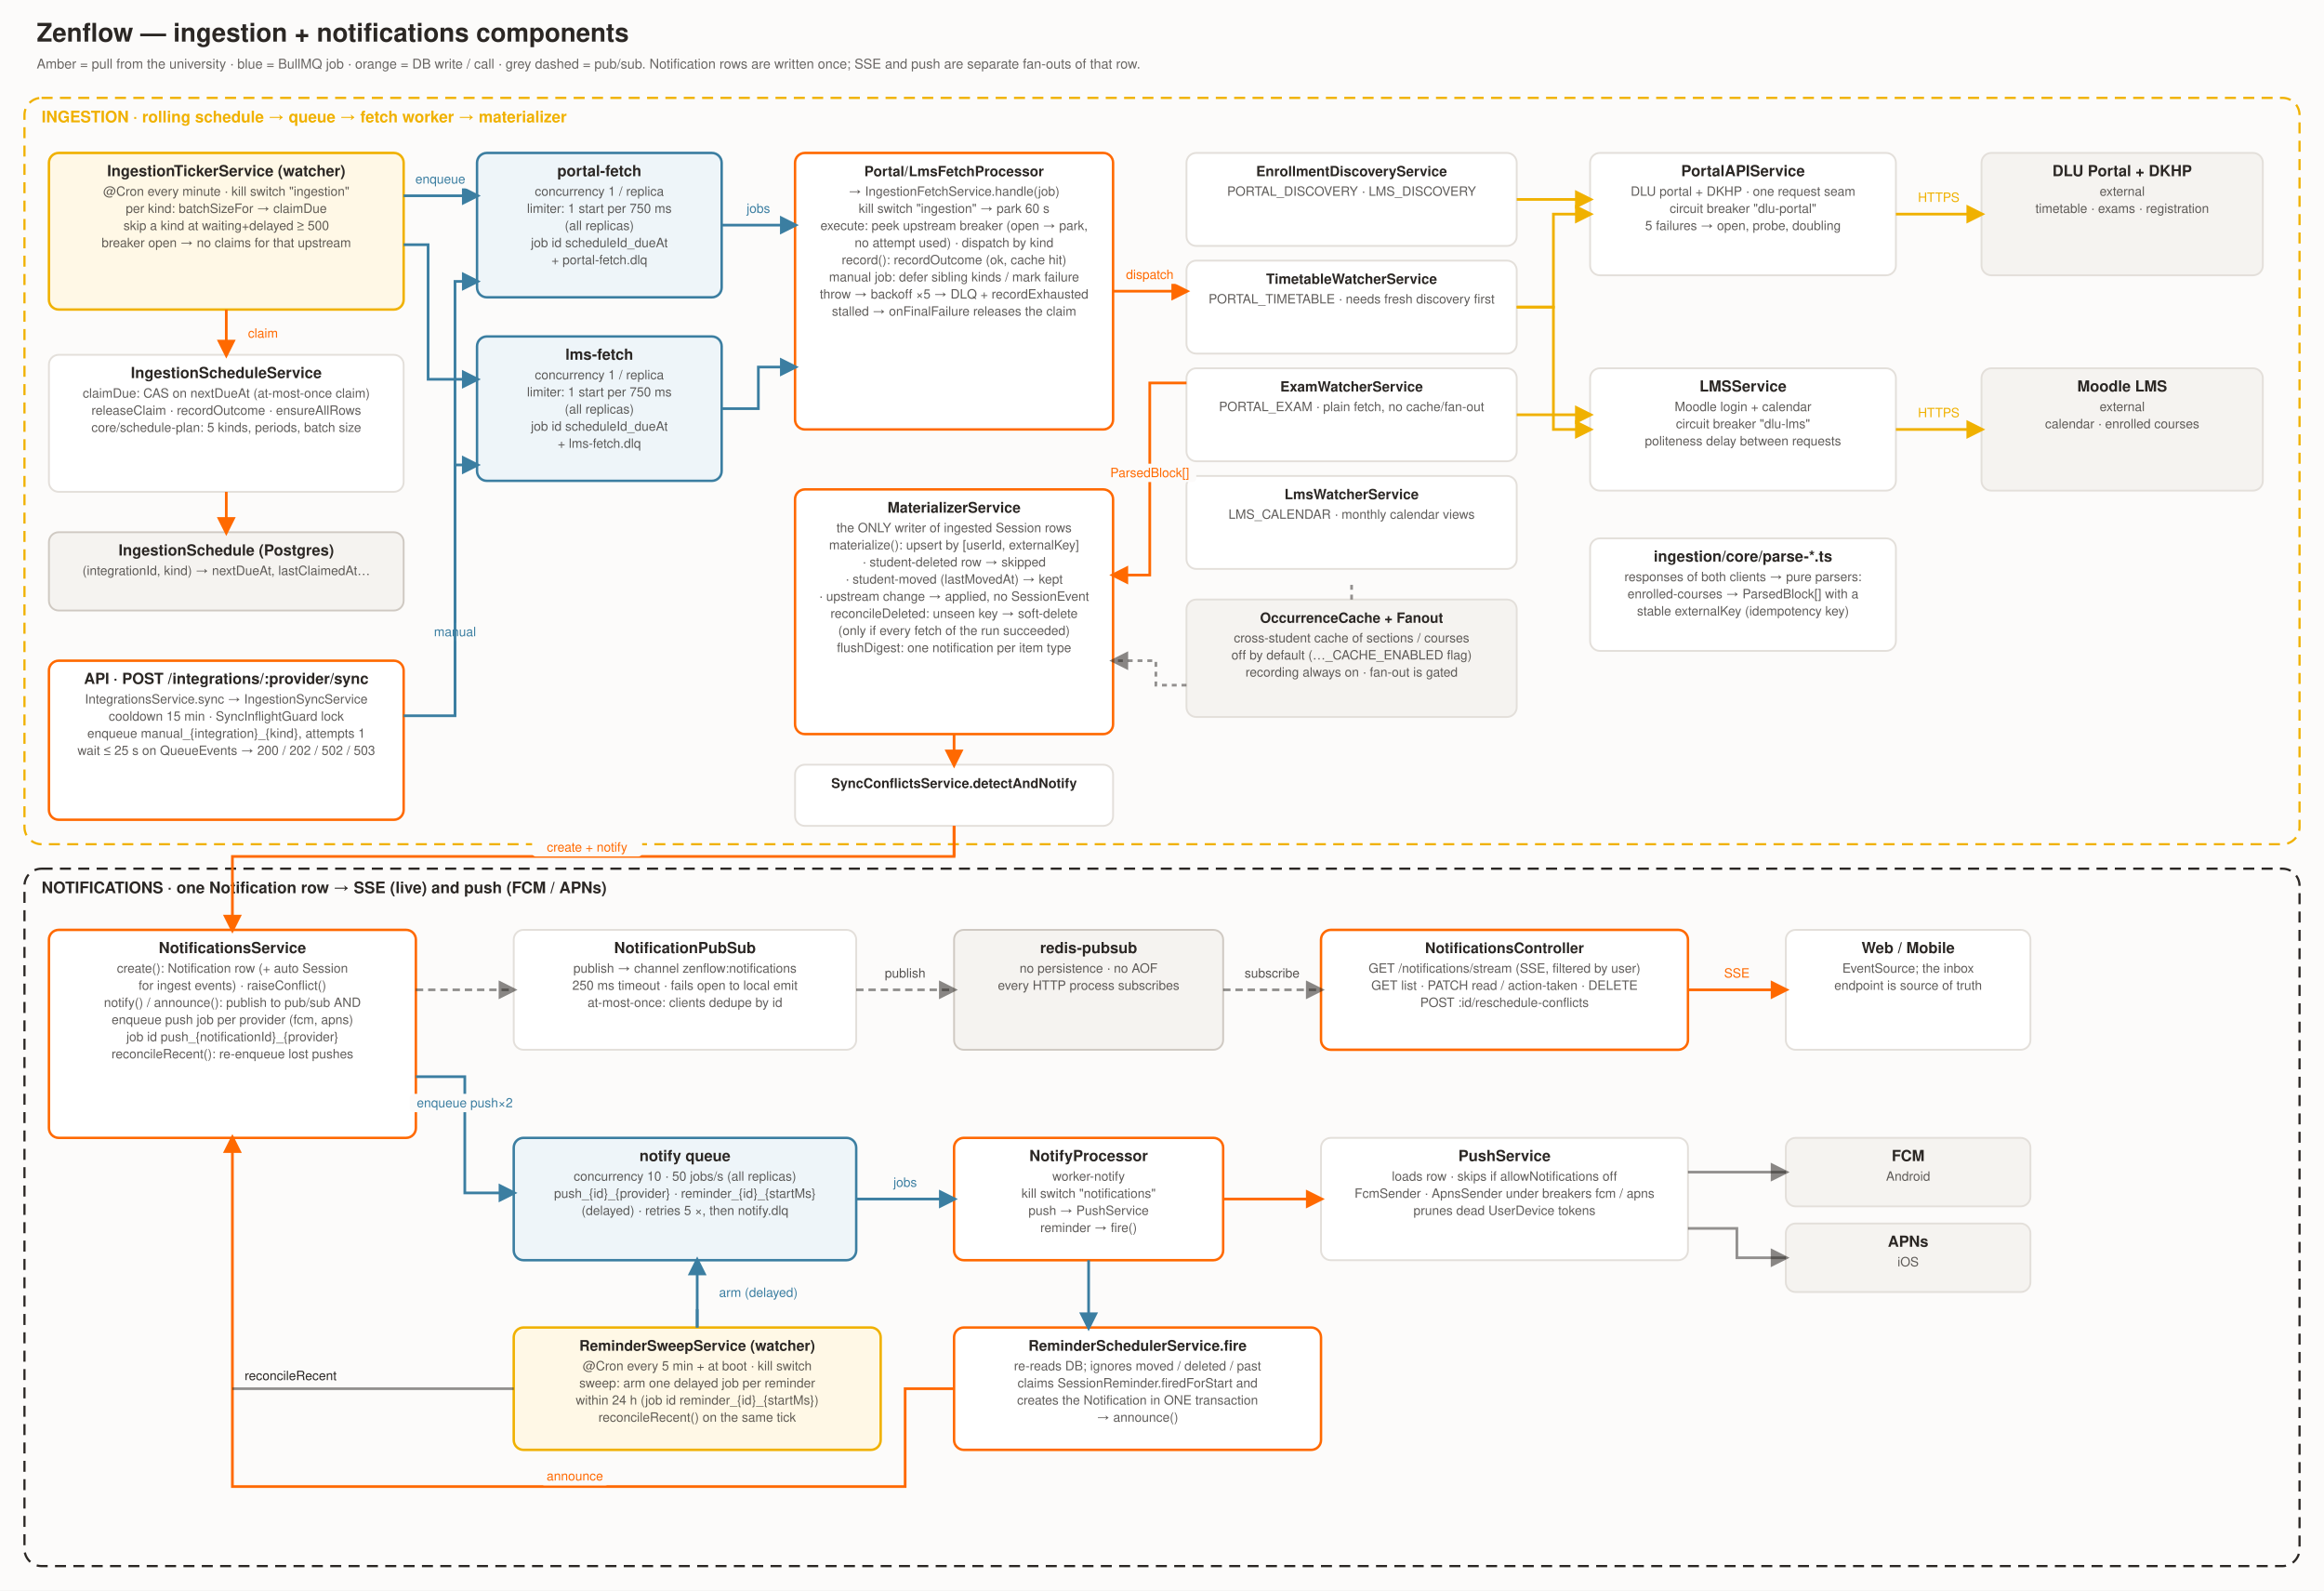
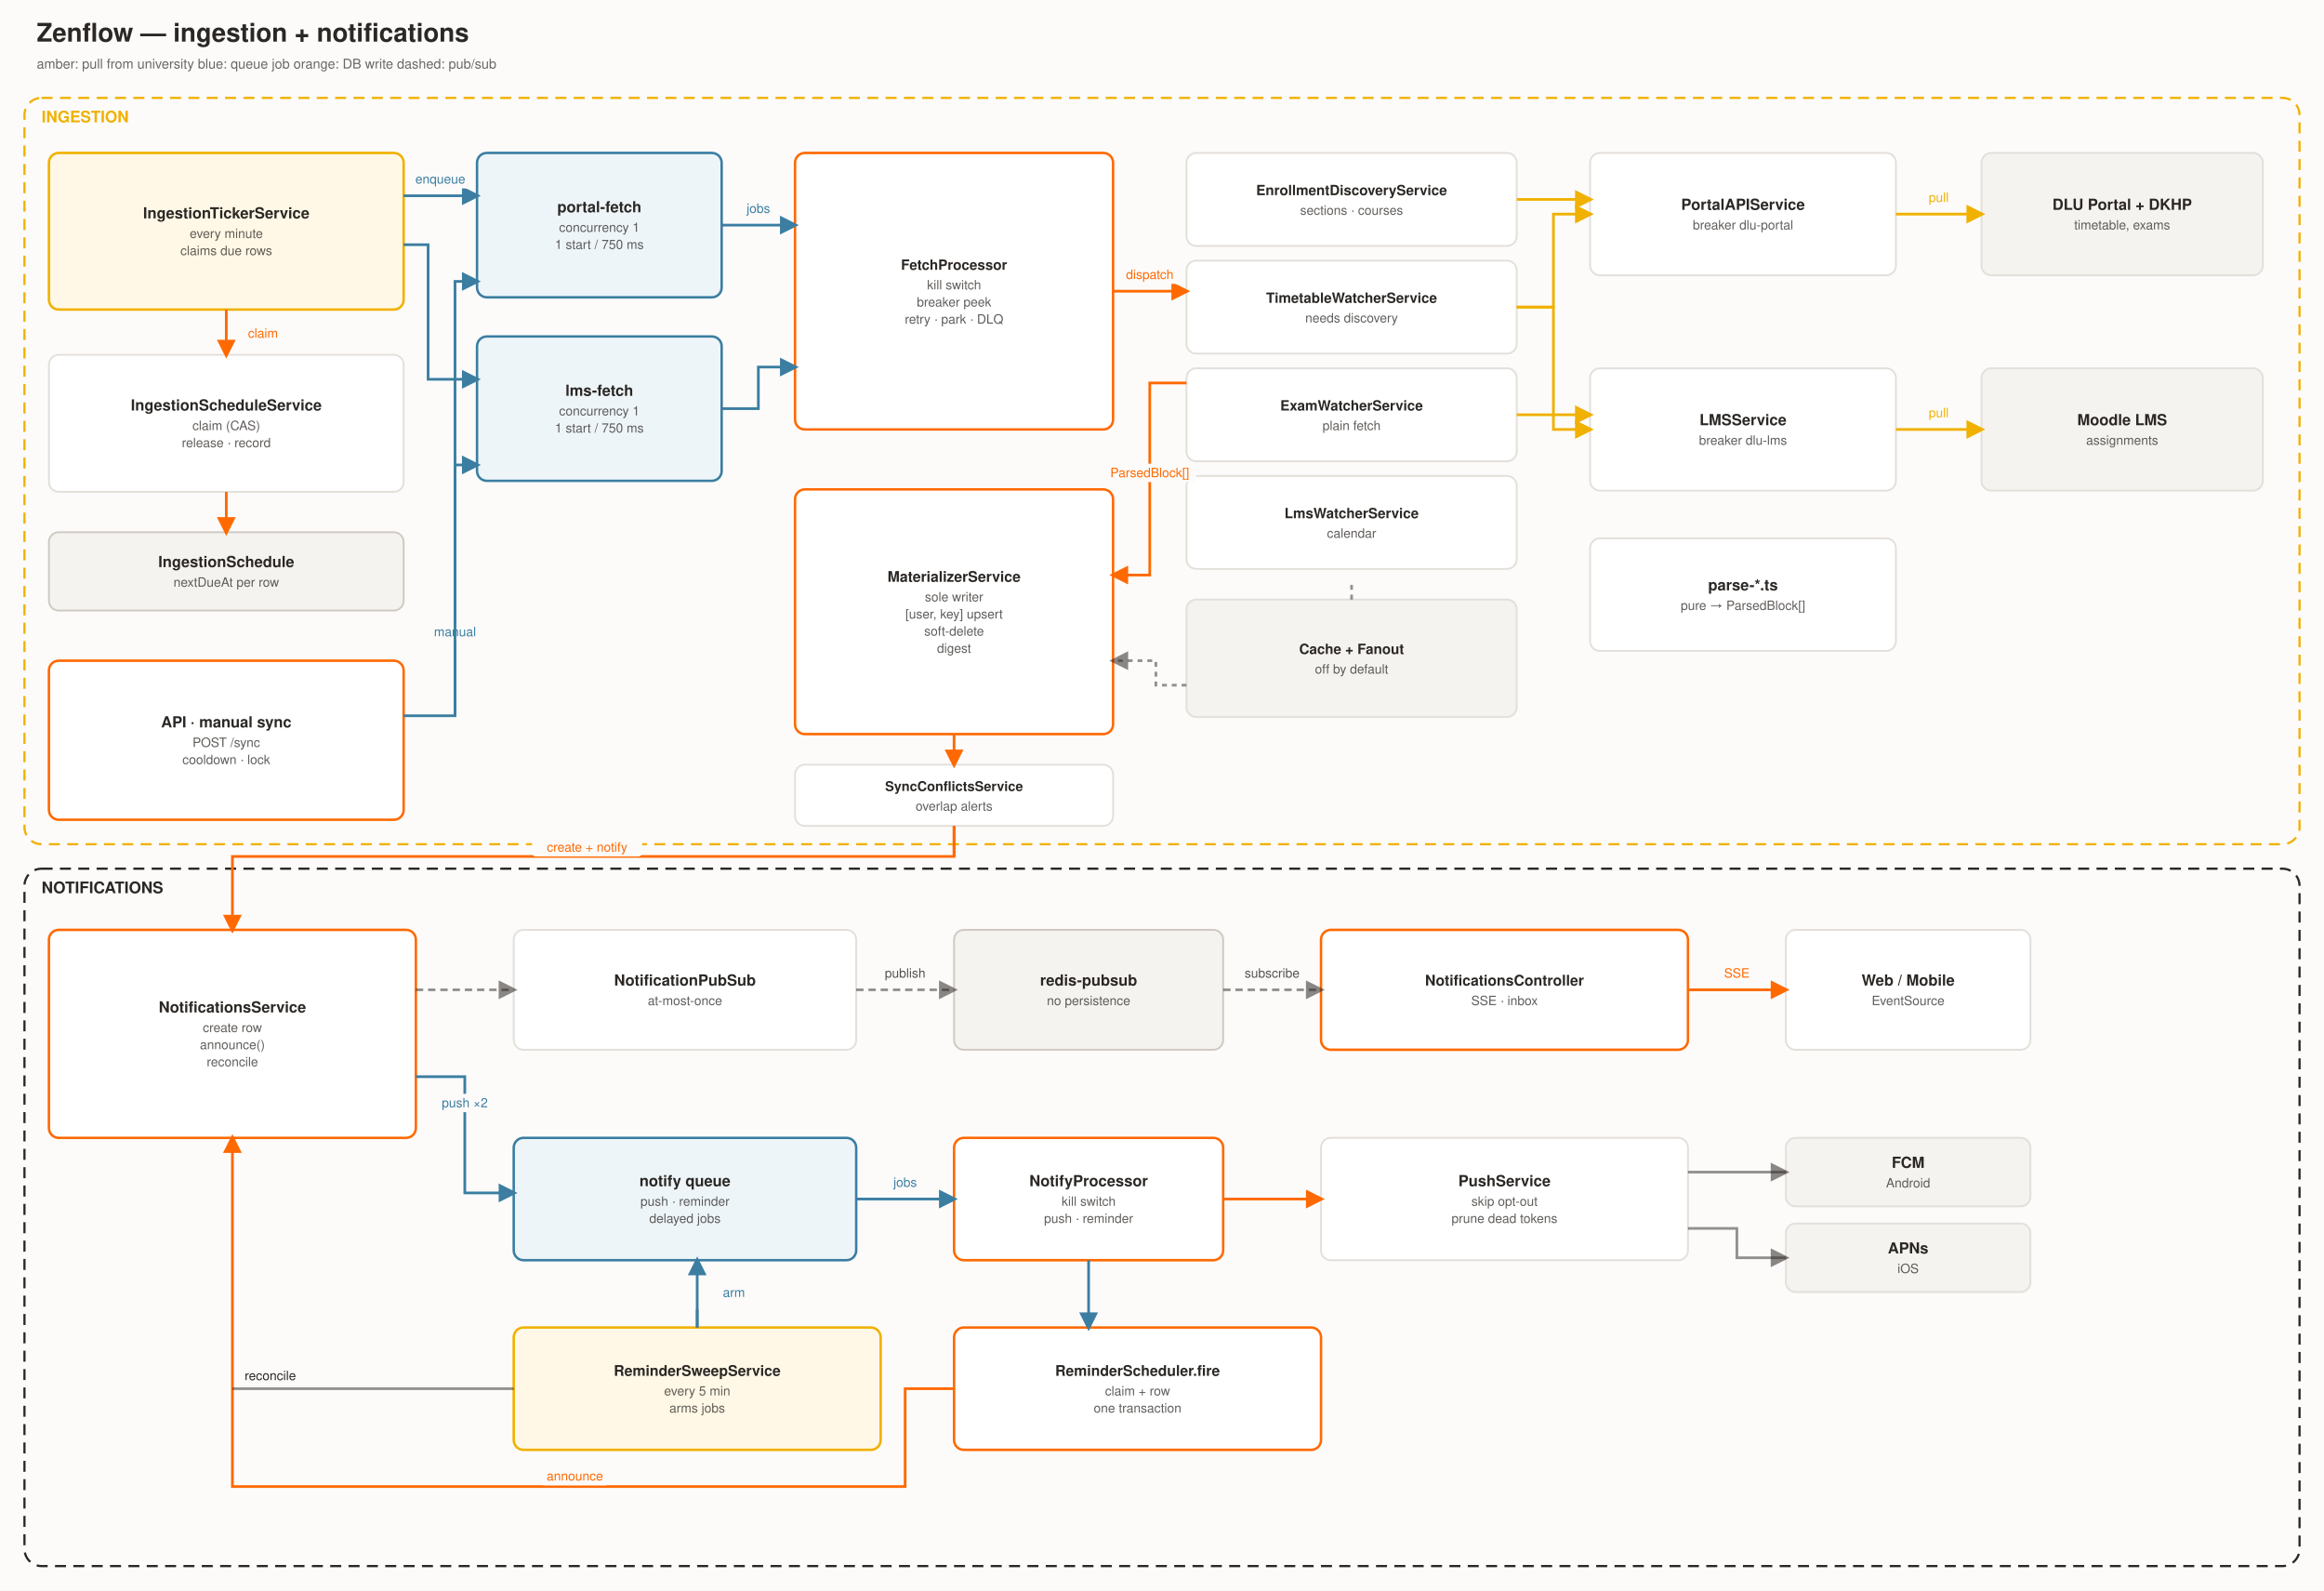
<svg xmlns="http://www.w3.org/2000/svg" viewBox="0 0 1900 1300" font-family="Helvetica, Arial, sans-serif" role="img" aria-label="Zenflow ingestion and notifications component diagram: rolling ticker, fetch queues, fetch workers, watchers, materializer, notification rows, SSE pub/sub and push delivery">
  <defs>
    <marker id="aO" viewBox="0 0 10 10" refX="8" refY="5" markerWidth="7" markerHeight="7" orient="auto-start-reverse">
      <path d="M0,0 L10,5 L0,10 z" fill="#FF6900" />
    </marker>
    <marker id="aA" viewBox="0 0 10 10" refX="8" refY="5" markerWidth="7" markerHeight="7" orient="auto-start-reverse">
      <path d="M0,0 L10,5 L0,10 z" fill="#F0B100" />
    </marker>
    <marker id="aB" viewBox="0 0 10 10" refX="8" refY="5" markerWidth="7" markerHeight="7" orient="auto-start-reverse">
      <path d="M0,0 L10,5 L0,10 z" fill="#3B7EA1" />
    </marker>
    <marker id="aN" viewBox="0 0 10 10" refX="8" refY="5" markerWidth="7" markerHeight="7" orient="auto-start-reverse">
      <path d="M0,0 L10,5 L0,10 z" fill="#2B2724" fill-opacity="0.55" />
    </marker>
    <marker id="aR" viewBox="0 0 10 10" refX="8" refY="5" markerWidth="7" markerHeight="7" orient="auto-start-reverse">
      <path d="M0,0 L10,5 L0,10 z" fill="#C2410C" />
    </marker>
  </defs>
  <rect width="1900" height="1300" fill="#FCFBFA" />
-   <text x="30" y="34" text-anchor="start" font-size="21" font-weight="700" fill="#2B2724">Zenflow — ingestion + notifications components</text>
-   <text x="30" y="56" text-anchor="start" font-size="11" font-weight="400" fill="#2B2724" opacity="0.7">Amber = pull from the university · blue = BullMQ job · orange = DB write / call · grey dashed = pub/sub. Notification rows are written once; SSE and push are separate fan-outs of that row.</text>
+   <text x="30" y="34" text-anchor="start" font-size="21" font-weight="700" fill="#2B2724">Zenflow — ingestion + notifications</text>
+   <text x="30" y="56" text-anchor="start" font-size="11" font-weight="400" fill="#2B2724" opacity="0.7">amber: pull from university   blue: queue job   orange: DB write   dashed: pub/sub</text>
  <rect x="20" y="80" width="1860" height="610" rx="14" fill="none" stroke="#F0B100" stroke-width="1.8" stroke-dasharray="9 6" />
-   <rect x="28" y="87" width="500.4" height="18" fill="#FCFBFA" />
-   <text x="34" y="100" text-anchor="start" font-size="13" font-weight="700" fill="#F0B100">INGESTION · rolling schedule → queue → fetch worker → materializer</text>
+   <rect x="28" y="87" width="78.6" height="18" fill="#FCFBFA" />
+   <text x="34" y="100" text-anchor="start" font-size="13" font-weight="700" fill="#F0B100">INGESTION</text>
  <rect x="40" y="125" width="290" height="128" rx="8" fill="#FFF8E6" stroke="#F0B100" stroke-width="2" />
-   <text x="185" y="144" text-anchor="middle" font-size="12.5" font-weight="700" fill="#2B2724">IngestionTickerService  (watcher)</text>
-   <text x="185" y="160" text-anchor="middle" font-size="10.5" font-weight="400" fill="#2B2724" opacity="0.75">@Cron every minute · kill switch "ingestion"</text>
-   <text x="185" y="174" text-anchor="middle" font-size="10.5" font-weight="400" fill="#2B2724" opacity="0.75">per kind: batchSizeFor → claimDue</text>
-   <text x="185" y="188" text-anchor="middle" font-size="10.5" font-weight="400" fill="#2B2724" opacity="0.75">skip a kind at waiting+delayed ≥ 500</text>
-   <text x="185" y="202" text-anchor="middle" font-size="10.5" font-weight="400" fill="#2B2724" opacity="0.75">breaker open → no claims for that upstream</text>
+   <text x="185" y="178.5" text-anchor="middle" font-size="12.5" font-weight="700" fill="#2B2724">IngestionTickerService</text>
+   <text x="185" y="194.5" text-anchor="middle" font-size="10.5" font-weight="400" fill="#2B2724" opacity="0.75">every minute</text>
+   <text x="185" y="208.5" text-anchor="middle" font-size="10.5" font-weight="400" fill="#2B2724" opacity="0.75">claims due rows</text>
  <rect x="40" y="290" width="290" height="112" rx="8" fill="#FFFFFF" stroke="#E3DFDA" stroke-width="1.5" />
-   <text x="185" y="309" text-anchor="middle" font-size="12.5" font-weight="700" fill="#2B2724">IngestionScheduleService</text>
-   <text x="185" y="325" text-anchor="middle" font-size="10.5" font-weight="400" fill="#2B2724" opacity="0.75">claimDue: CAS on nextDueAt (at-most-once claim)</text>
-   <text x="185" y="339" text-anchor="middle" font-size="10.5" font-weight="400" fill="#2B2724" opacity="0.75">releaseClaim · recordOutcome · ensureAllRows</text>
-   <text x="185" y="353" text-anchor="middle" font-size="10.5" font-weight="400" fill="#2B2724" opacity="0.75">core/schedule-plan: 5 kinds, periods, batch size</text>
+   <text x="185" y="335.5" text-anchor="middle" font-size="12.5" font-weight="700" fill="#2B2724">IngestionScheduleService</text>
+   <text x="185" y="351.5" text-anchor="middle" font-size="10.5" font-weight="400" fill="#2B2724" opacity="0.75">claim (CAS)</text>
+   <text x="185" y="365.5" text-anchor="middle" font-size="10.5" font-weight="400" fill="#2B2724" opacity="0.75">release · record</text>
  <rect x="40" y="435" width="290" height="64" rx="8" fill="#F5F3F0" stroke="#CFC9C2" stroke-width="1.5" />
-   <text x="185" y="454" text-anchor="middle" font-size="12.5" font-weight="700" fill="#2B2724">IngestionSchedule (Postgres)</text>
-   <text x="185" y="470" text-anchor="middle" font-size="10.5" font-weight="400" fill="#2B2724" opacity="0.75">(integrationId, kind) → nextDueAt, lastClaimedAt…</text>
+   <text x="185" y="463.5" text-anchor="middle" font-size="12.5" font-weight="700" fill="#2B2724">IngestionSchedule</text>
+   <text x="185" y="479.5" text-anchor="middle" font-size="10.5" font-weight="400" fill="#2B2724" opacity="0.75">nextDueAt per row</text>
  <rect x="40" y="540" width="290" height="130" rx="8" fill="#FFFFFF" stroke="#FF6900" stroke-width="2" />
-   <text x="185" y="559" text-anchor="middle" font-size="12.5" font-weight="700" fill="#2B2724">API · POST /integrations/:provider/sync</text>
-   <text x="185" y="575" text-anchor="middle" font-size="10.5" font-weight="400" fill="#2B2724" opacity="0.75">IntegrationsService.sync → IngestionSyncService</text>
-   <text x="185" y="589" text-anchor="middle" font-size="10.5" font-weight="400" fill="#2B2724" opacity="0.75">cooldown 15 min · SyncInflightGuard lock</text>
-   <text x="185" y="603" text-anchor="middle" font-size="10.5" font-weight="400" fill="#2B2724" opacity="0.75">enqueue manual_{integration}_{kind}, attempts 1</text>
-   <text x="185" y="617" text-anchor="middle" font-size="10.5" font-weight="400" fill="#2B2724" opacity="0.75">wait ≤ 25 s on QueueEvents → 200 / 202 / 502 / 503</text>
+   <text x="185" y="594.5" text-anchor="middle" font-size="12.5" font-weight="700" fill="#2B2724">API · manual sync</text>
+   <text x="185" y="610.5" text-anchor="middle" font-size="10.5" font-weight="400" fill="#2B2724" opacity="0.75">POST /sync</text>
+   <text x="185" y="624.5" text-anchor="middle" font-size="10.5" font-weight="400" fill="#2B2724" opacity="0.75">cooldown · lock</text>
  <path d="M185,253 L185,290" fill="none" stroke="#FF6900" stroke-width="2.2" marker-end="url(#aO)" />
  <rect x="194" y="265" width="42" height="15" rx="3" fill="#FCFBFA" />
  <text x="215" y="276" text-anchor="middle" font-size="10.5" font-weight="400" fill="#FF6900">claim</text>
  <path d="M185,402 L185,435" fill="none" stroke="#FF6900" stroke-width="2.2" marker-end="url(#aO)" />
  <rect x="390" y="125" width="200" height="118" rx="8" fill="#EEF5F9" stroke="#3B7EA1" stroke-width="2" />
-   <text x="490" y="144" text-anchor="middle" font-size="12.5" font-weight="700" fill="#2B2724">portal-fetch</text>
-   <text x="490" y="160" text-anchor="middle" font-size="10.5" font-weight="400" fill="#2B2724" opacity="0.75">concurrency 1 / replica</text>
-   <text x="490" y="174" text-anchor="middle" font-size="10.5" font-weight="400" fill="#2B2724" opacity="0.75">limiter: 1 start per 750 ms</text>
-   <text x="490" y="188" text-anchor="middle" font-size="10.5" font-weight="400" fill="#2B2724" opacity="0.75">(all replicas)</text>
-   <text x="490" y="202" text-anchor="middle" font-size="10.5" font-weight="400" fill="#2B2724" opacity="0.75">job id scheduleId_dueAt</text>
-   <text x="490" y="216" text-anchor="middle" font-size="10.5" font-weight="400" fill="#2B2724" opacity="0.75">+ portal-fetch.dlq</text>
+   <text x="490" y="173.5" text-anchor="middle" font-size="12.5" font-weight="700" fill="#2B2724">portal-fetch</text>
+   <text x="490" y="189.5" text-anchor="middle" font-size="10.5" font-weight="400" fill="#2B2724" opacity="0.75">concurrency 1</text>
+   <text x="490" y="203.5" text-anchor="middle" font-size="10.5" font-weight="400" fill="#2B2724" opacity="0.75">1 start / 750 ms</text>
  <rect x="390" y="275" width="200" height="118" rx="8" fill="#EEF5F9" stroke="#3B7EA1" stroke-width="2" />
-   <text x="490" y="294" text-anchor="middle" font-size="12.5" font-weight="700" fill="#2B2724">lms-fetch</text>
-   <text x="490" y="310" text-anchor="middle" font-size="10.5" font-weight="400" fill="#2B2724" opacity="0.75">concurrency 1 / replica</text>
-   <text x="490" y="324" text-anchor="middle" font-size="10.5" font-weight="400" fill="#2B2724" opacity="0.75">limiter: 1 start per 750 ms</text>
-   <text x="490" y="338" text-anchor="middle" font-size="10.5" font-weight="400" fill="#2B2724" opacity="0.75">(all replicas)</text>
-   <text x="490" y="352" text-anchor="middle" font-size="10.5" font-weight="400" fill="#2B2724" opacity="0.75">job id scheduleId_dueAt</text>
-   <text x="490" y="366" text-anchor="middle" font-size="10.5" font-weight="400" fill="#2B2724" opacity="0.75">+ lms-fetch.dlq</text>
+   <text x="490" y="323.5" text-anchor="middle" font-size="12.5" font-weight="700" fill="#2B2724">lms-fetch</text>
+   <text x="490" y="339.5" text-anchor="middle" font-size="10.5" font-weight="400" fill="#2B2724" opacity="0.75">concurrency 1</text>
+   <text x="490" y="353.5" text-anchor="middle" font-size="10.5" font-weight="400" fill="#2B2724" opacity="0.75">1 start / 750 ms</text>
  <path d="M330,160 L390,160" fill="none" stroke="#3B7EA1" stroke-width="2.2" marker-end="url(#aB)" />
  <rect x="334" y="139" width="52" height="15" rx="3" fill="#FCFBFA" />
  <text x="360" y="150" text-anchor="middle" font-size="10.5" font-weight="400" fill="#3B7EA1">enqueue</text>
  <path d="M330,200 L350,200 L350,310 L390,310" fill="none" stroke="#3B7EA1" stroke-width="2.2" marker-end="url(#aB)" />
  <path d="M330,585 L372,585 L372,230 L390,230" fill="none" stroke="#3B7EA1" stroke-width="2.2" marker-end="url(#aB)" />
  <rect x="347" y="509" width="50" height="15" rx="3" fill="#FCFBFA" />
  <text x="372" y="520" text-anchor="middle" font-size="10.5" font-weight="400" fill="#3B7EA1">manual</text>
  <path d="M372,585 L372,380 L390,380" fill="none" stroke="#3B7EA1" stroke-width="2.2" marker-end="url(#aB)" />
  <rect x="650" y="125" width="260" height="226" rx="8" fill="#FFFFFF" stroke="#FF6900" stroke-width="2" />
-   <text x="780" y="144" text-anchor="middle" font-size="11.5" font-weight="700" fill="#2B2724">Portal/LmsFetchProcessor</text>
-   <text x="780" y="160" text-anchor="middle" font-size="10.5" font-weight="400" fill="#2B2724" opacity="0.75">→ IngestionFetchService.handle(job)</text>
-   <text x="780" y="174" text-anchor="middle" font-size="10.5" font-weight="400" fill="#2B2724" opacity="0.75">kill switch "ingestion" → park 60 s</text>
-   <text x="780" y="188" text-anchor="middle" font-size="10.5" font-weight="400" fill="#2B2724" opacity="0.75">execute: peek upstream breaker (open → park,</text>
-   <text x="780" y="202" text-anchor="middle" font-size="10.5" font-weight="400" fill="#2B2724" opacity="0.75">no attempt used) · dispatch by kind</text>
-   <text x="780" y="216" text-anchor="middle" font-size="10.5" font-weight="400" fill="#2B2724" opacity="0.75">record(): recordOutcome (ok, cache hit)</text>
-   <text x="780" y="230" text-anchor="middle" font-size="10.5" font-weight="400" fill="#2B2724" opacity="0.75">manual job: defer sibling kinds / mark failure</text>
-   <text x="780" y="244" text-anchor="middle" font-size="10.5" font-weight="400" fill="#2B2724" opacity="0.75">throw → backoff ×5 → DLQ + recordExhausted</text>
-   <text x="780" y="258" text-anchor="middle" font-size="10.5" font-weight="400" fill="#2B2724" opacity="0.75">stalled → onFinalFailure releases the claim</text>
+   <text x="780" y="220.5" text-anchor="middle" font-size="11.5" font-weight="700" fill="#2B2724">FetchProcessor</text>
+   <text x="780" y="236.5" text-anchor="middle" font-size="10.5" font-weight="400" fill="#2B2724" opacity="0.75">kill switch</text>
+   <text x="780" y="250.5" text-anchor="middle" font-size="10.5" font-weight="400" fill="#2B2724" opacity="0.75">breaker peek</text>
+   <text x="780" y="264.5" text-anchor="middle" font-size="10.5" font-weight="400" fill="#2B2724" opacity="0.75">retry · park · DLQ</text>
  <path d="M590,184 L650,184" fill="none" stroke="#3B7EA1" stroke-width="2.2" marker-end="url(#aB)" />
  <rect x="602" y="163" width="36" height="15" rx="3" fill="#FCFBFA" />
  <text x="620" y="174" text-anchor="middle" font-size="10.5" font-weight="400" fill="#3B7EA1">jobs</text>
  <path d="M590,334 L620,334 L620,300 L650,300" fill="none" stroke="#3B7EA1" stroke-width="2.2" marker-end="url(#aB)" />
  <rect x="970" y="125" width="270" height="76" rx="8" fill="#FFFFFF" stroke="#E3DFDA" stroke-width="1.5" />
-   <text x="1105" y="144" text-anchor="middle" font-size="11.5" font-weight="700" fill="#2B2724">EnrollmentDiscoveryService</text>
-   <text x="1105" y="160" text-anchor="middle" font-size="10.5" font-weight="400" fill="#2B2724" opacity="0.75">PORTAL_DISCOVERY · LMS_DISCOVERY</text>
+   <text x="1105" y="159.5" text-anchor="middle" font-size="11.5" font-weight="700" fill="#2B2724">EnrollmentDiscoveryService</text>
+   <text x="1105" y="175.5" text-anchor="middle" font-size="10.5" font-weight="400" fill="#2B2724" opacity="0.75">sections · courses</text>
  <rect x="970" y="213" width="270" height="76" rx="8" fill="#FFFFFF" stroke="#E3DFDA" stroke-width="1.5" />
-   <text x="1105" y="232" text-anchor="middle" font-size="11.5" font-weight="700" fill="#2B2724">TimetableWatcherService</text>
-   <text x="1105" y="248" text-anchor="middle" font-size="10.5" font-weight="400" fill="#2B2724" opacity="0.75">PORTAL_TIMETABLE · needs fresh discovery first</text>
+   <text x="1105" y="247.5" text-anchor="middle" font-size="11.5" font-weight="700" fill="#2B2724">TimetableWatcherService</text>
+   <text x="1105" y="263.5" text-anchor="middle" font-size="10.5" font-weight="400" fill="#2B2724" opacity="0.75">needs discovery</text>
  <rect x="970" y="301" width="270" height="76" rx="8" fill="#FFFFFF" stroke="#E3DFDA" stroke-width="1.5" />
-   <text x="1105" y="320" text-anchor="middle" font-size="11.5" font-weight="700" fill="#2B2724">ExamWatcherService</text>
-   <text x="1105" y="336" text-anchor="middle" font-size="10.5" font-weight="400" fill="#2B2724" opacity="0.75">PORTAL_EXAM · plain fetch, no cache/fan-out</text>
+   <text x="1105" y="335.5" text-anchor="middle" font-size="11.5" font-weight="700" fill="#2B2724">ExamWatcherService</text>
+   <text x="1105" y="351.5" text-anchor="middle" font-size="10.5" font-weight="400" fill="#2B2724" opacity="0.75">plain fetch</text>
  <rect x="970" y="389" width="270" height="76" rx="8" fill="#FFFFFF" stroke="#E3DFDA" stroke-width="1.5" />
-   <text x="1105" y="408" text-anchor="middle" font-size="11.5" font-weight="700" fill="#2B2724">LmsWatcherService</text>
-   <text x="1105" y="424" text-anchor="middle" font-size="10.5" font-weight="400" fill="#2B2724" opacity="0.75">LMS_CALENDAR · monthly calendar views</text>
+   <text x="1105" y="423.5" text-anchor="middle" font-size="11.5" font-weight="700" fill="#2B2724">LmsWatcherService</text>
+   <text x="1105" y="439.5" text-anchor="middle" font-size="10.5" font-weight="400" fill="#2B2724" opacity="0.75">calendar</text>
  <path d="M910,238 L970,238" fill="none" stroke="#FF6900" stroke-width="2.2" marker-end="url(#aO)" />
  <rect x="913" y="217" width="54" height="15" rx="3" fill="#FCFBFA" />
  <text x="940" y="228" text-anchor="middle" font-size="10.5" font-weight="400" fill="#FF6900">dispatch</text>
  <rect x="1300" y="125" width="250" height="100" rx="8" fill="#FFFFFF" stroke="#E3DFDA" stroke-width="1.5" />
-   <text x="1425" y="144" text-anchor="middle" font-size="12.5" font-weight="700" fill="#2B2724">PortalAPIService</text>
-   <text x="1425" y="160" text-anchor="middle" font-size="10.5" font-weight="400" fill="#2B2724" opacity="0.75">DLU portal + DKHP · one request seam</text>
-   <text x="1425" y="174" text-anchor="middle" font-size="10.5" font-weight="400" fill="#2B2724" opacity="0.75">circuit breaker "dlu-portal"</text>
-   <text x="1425" y="188" text-anchor="middle" font-size="10.5" font-weight="400" fill="#2B2724" opacity="0.75">5 failures → open, probe, doubling</text>
+   <text x="1425" y="171.5" text-anchor="middle" font-size="12.5" font-weight="700" fill="#2B2724">PortalAPIService</text>
+   <text x="1425" y="187.5" text-anchor="middle" font-size="10.5" font-weight="400" fill="#2B2724" opacity="0.75">breaker dlu-portal</text>
  <rect x="1300" y="301" width="250" height="100" rx="8" fill="#FFFFFF" stroke="#E3DFDA" stroke-width="1.5" />
-   <text x="1425" y="320" text-anchor="middle" font-size="12.5" font-weight="700" fill="#2B2724">LMSService</text>
-   <text x="1425" y="336" text-anchor="middle" font-size="10.5" font-weight="400" fill="#2B2724" opacity="0.75">Moodle login + calendar</text>
-   <text x="1425" y="350" text-anchor="middle" font-size="10.5" font-weight="400" fill="#2B2724" opacity="0.75">circuit breaker "dlu-lms"</text>
-   <text x="1425" y="364" text-anchor="middle" font-size="10.5" font-weight="400" fill="#2B2724" opacity="0.75">politeness delay between requests</text>
+   <text x="1425" y="347.5" text-anchor="middle" font-size="12.5" font-weight="700" fill="#2B2724">LMSService</text>
+   <text x="1425" y="363.5" text-anchor="middle" font-size="10.5" font-weight="400" fill="#2B2724" opacity="0.75">breaker dlu-lms</text>
  <path d="M1240,163 L1300,163" fill="none" stroke="#F0B100" stroke-width="2.2" marker-end="url(#aA)" />
  <path d="M1240,339 L1300,339" fill="none" stroke="#F0B100" stroke-width="2.2" marker-end="url(#aA)" />
  <path d="M1240,251 L1270,251 L1270,175 L1300,175" fill="none" stroke="#F0B100" stroke-width="2.2" marker-end="url(#aA)" />
  <path d="M1240,251 L1270,251 L1270,351 L1300,351" fill="none" stroke="#F0B100" stroke-width="2.2" marker-end="url(#aA)" />
  <rect x="1620" y="125" width="230" height="100" rx="8" fill="#F5F3F0" stroke="#E3DFDA" stroke-width="1.5" />
-   <text x="1735" y="144" text-anchor="middle" font-size="12.5" font-weight="700" fill="#2B2724">DLU Portal + DKHP</text>
-   <text x="1735" y="160" text-anchor="middle" font-size="10.5" font-weight="400" fill="#2B2724" opacity="0.75">external</text>
-   <text x="1735" y="174" text-anchor="middle" font-size="10.5" font-weight="400" fill="#2B2724" opacity="0.75">timetable · exams · registration</text>
+   <text x="1735" y="171.5" text-anchor="middle" font-size="12.5" font-weight="700" fill="#2B2724">DLU Portal + DKHP</text>
+   <text x="1735" y="187.5" text-anchor="middle" font-size="10.5" font-weight="400" fill="#2B2724" opacity="0.75">timetable, exams</text>
  <rect x="1620" y="301" width="230" height="100" rx="8" fill="#F5F3F0" stroke="#E3DFDA" stroke-width="1.5" />
-   <text x="1735" y="320" text-anchor="middle" font-size="12.5" font-weight="700" fill="#2B2724">Moodle LMS</text>
-   <text x="1735" y="336" text-anchor="middle" font-size="10.5" font-weight="400" fill="#2B2724" opacity="0.75">external</text>
-   <text x="1735" y="350" text-anchor="middle" font-size="10.5" font-weight="400" fill="#2B2724" opacity="0.75">calendar · enrolled courses</text>
+   <text x="1735" y="347.5" text-anchor="middle" font-size="12.5" font-weight="700" fill="#2B2724">Moodle LMS</text>
+   <text x="1735" y="363.5" text-anchor="middle" font-size="10.5" font-weight="400" fill="#2B2724" opacity="0.75">assignments</text>
  <path d="M1550,175 L1620,175" fill="none" stroke="#F0B100" stroke-width="2.2" marker-end="url(#aA)" />
-   <rect x="1563" y="154" width="44" height="15" rx="3" fill="#FCFBFA" />
-   <text x="1585" y="165" text-anchor="middle" font-size="10.5" font-weight="400" fill="#F0B100">HTTPS</text>
+   <rect x="1567" y="154" width="36" height="15" rx="3" fill="#FCFBFA" />
+   <text x="1585" y="165" text-anchor="middle" font-size="10.5" font-weight="400" fill="#F0B100">pull</text>
  <path d="M1550,351 L1620,351" fill="none" stroke="#F0B100" stroke-width="2.2" marker-end="url(#aA)" />
-   <rect x="1563" y="330" width="44" height="15" rx="3" fill="#FCFBFA" />
-   <text x="1585" y="341" text-anchor="middle" font-size="10.5" font-weight="400" fill="#F0B100">HTTPS</text>
+   <rect x="1567" y="330" width="36" height="15" rx="3" fill="#FCFBFA" />
+   <text x="1585" y="341" text-anchor="middle" font-size="10.5" font-weight="400" fill="#F0B100">pull</text>
  <rect x="1300" y="440" width="250" height="92" rx="8" fill="#FFFFFF" stroke="#E3DFDA" stroke-width="1.5" />
-   <text x="1425" y="459" text-anchor="middle" font-size="12.5" font-weight="700" fill="#2B2724">ingestion/core/parse-*.ts</text>
-   <text x="1425" y="475" text-anchor="middle" font-size="10.5" font-weight="400" fill="#2B2724" opacity="0.75">responses of both clients → pure parsers:</text>
-   <text x="1425" y="489" text-anchor="middle" font-size="10.5" font-weight="400" fill="#2B2724" opacity="0.75">enrolled-courses → ParsedBlock[] with a</text>
-   <text x="1425" y="503" text-anchor="middle" font-size="10.5" font-weight="400" fill="#2B2724" opacity="0.75">stable externalKey (idempotency key)</text>
+   <text x="1425" y="482.5" text-anchor="middle" font-size="12.5" font-weight="700" fill="#2B2724">parse-*.ts</text>
+   <text x="1425" y="498.5" text-anchor="middle" font-size="10.5" font-weight="400" fill="#2B2724" opacity="0.75">pure → ParsedBlock[]</text>
  <rect x="970" y="490" width="270" height="96" rx="8" fill="#F5F3F0" stroke="#E3DFDA" stroke-width="1.5" />
-   <text x="1105" y="509" text-anchor="middle" font-size="11.5" font-weight="700" fill="#2B2724">OccurrenceCache + Fanout</text>
-   <text x="1105" y="525" text-anchor="middle" font-size="10.5" font-weight="400" fill="#2B2724" opacity="0.75">cross-student cache of sections / courses</text>
-   <text x="1105" y="539" text-anchor="middle" font-size="10.5" font-weight="400" fill="#2B2724" opacity="0.75">off by default (…_CACHE_ENABLED flag)</text>
-   <text x="1105" y="553" text-anchor="middle" font-size="10.5" font-weight="400" fill="#2B2724" opacity="0.75">recording always on · fan-out is gated</text>
+   <text x="1105" y="534.5" text-anchor="middle" font-size="11.5" font-weight="700" fill="#2B2724">Cache + Fanout</text>
+   <text x="1105" y="550.5" text-anchor="middle" font-size="10.5" font-weight="400" fill="#2B2724" opacity="0.75">off by default</text>
  <path d="M1105,490 L1105,477" fill="none" stroke="#2B2724" stroke-width="2.2" stroke-opacity=".5" stroke-dasharray="4 4" />
  <rect x="650" y="400" width="260" height="200" rx="8" fill="#FFFFFF" stroke="#FF6900" stroke-width="2" />
-   <text x="780" y="419" text-anchor="middle" font-size="12" font-weight="700" fill="#2B2724">MaterializerService</text>
-   <text x="780" y="435" text-anchor="middle" font-size="10.5" font-weight="400" fill="#2B2724" opacity="0.75">the ONLY writer of ingested Session rows</text>
-   <text x="780" y="449" text-anchor="middle" font-size="10.5" font-weight="400" fill="#2B2724" opacity="0.75">materialize(): upsert by [userId, externalKey]</text>
-   <text x="780" y="463" text-anchor="middle" font-size="10.5" font-weight="400" fill="#2B2724" opacity="0.75">· student-deleted row → skipped</text>
-   <text x="780" y="477" text-anchor="middle" font-size="10.5" font-weight="400" fill="#2B2724" opacity="0.75">· student-moved (lastMovedAt) → kept</text>
-   <text x="780" y="491" text-anchor="middle" font-size="10.5" font-weight="400" fill="#2B2724" opacity="0.75">· upstream change → applied, no SessionEvent</text>
-   <text x="780" y="505" text-anchor="middle" font-size="10.5" font-weight="400" fill="#2B2724" opacity="0.75">reconcileDeleted: unseen key → soft-delete</text>
-   <text x="780" y="519" text-anchor="middle" font-size="10.5" font-weight="400" fill="#2B2724" opacity="0.75">(only if every fetch of the run succeeded)</text>
-   <text x="780" y="533" text-anchor="middle" font-size="10.5" font-weight="400" fill="#2B2724" opacity="0.75">flushDigest: one notification per item type</text>
+   <text x="780" y="475.5" text-anchor="middle" font-size="12" font-weight="700" fill="#2B2724">MaterializerService</text>
+   <text x="780" y="491.5" text-anchor="middle" font-size="10.5" font-weight="400" fill="#2B2724" opacity="0.75">sole writer</text>
+   <text x="780" y="505.5" text-anchor="middle" font-size="10.5" font-weight="400" fill="#2B2724" opacity="0.75">[user, key] upsert</text>
+   <text x="780" y="519.5" text-anchor="middle" font-size="10.5" font-weight="400" fill="#2B2724" opacity="0.75">soft-delete</text>
+   <text x="780" y="533.5" text-anchor="middle" font-size="10.5" font-weight="400" fill="#2B2724" opacity="0.75">digest</text>
  <path d="M970,313 L940,313 L940,470 L910,470" fill="none" stroke="#FF6900" stroke-width="2.2" marker-end="url(#aO)" />
  <rect x="902" y="379" width="76" height="15" rx="3" fill="#FCFBFA" />
  <text x="940" y="390" text-anchor="middle" font-size="10.5" font-weight="400" fill="#FF6900">ParsedBlock[]</text>
  <path d="M970,560 L945,560 L945,540 L910,540" fill="none" stroke="#2B2724" stroke-width="2.2" stroke-opacity=".5" stroke-dasharray="4 4" marker-end="url(#aN)" />
  <rect x="650" y="625" width="260" height="50" rx="8" fill="#FFFFFF" stroke="#E3DFDA" stroke-width="1.5" />
-   <text x="780" y="644" text-anchor="middle" font-size="11" font-weight="700" fill="#2B2724">SyncConflictsService.detectAndNotify</text>
+   <text x="780" y="646.5" text-anchor="middle" font-size="11" font-weight="700" fill="#2B2724">SyncConflictsService</text>
+   <text x="780" y="662.5" text-anchor="middle" font-size="10.5" font-weight="400" fill="#2B2724" opacity="0.75">overlap alerts</text>
  <path d="M780,600 L780,625" fill="none" stroke="#FF6900" stroke-width="2.2" marker-end="url(#aO)" />
  <rect x="20" y="710" width="1860" height="570" rx="14" fill="none" stroke="#2B2724" stroke-width="1.8" stroke-dasharray="9 6" />
-   <rect x="28" y="717" width="537.4" height="18" fill="#FCFBFA" />
-   <text x="34" y="730" text-anchor="start" font-size="13" font-weight="700" fill="#2B2724">NOTIFICATIONS · one Notification row → SSE (live) and push (FCM / APNs)</text>
+   <rect x="28" y="717" width="108.2" height="18" fill="#FCFBFA" />
+   <text x="34" y="730" text-anchor="start" font-size="13" font-weight="700" fill="#2B2724">NOTIFICATIONS</text>
  <rect x="40" y="760" width="300" height="170" rx="8" fill="#FFFFFF" stroke="#FF6900" stroke-width="2" />
-   <text x="190" y="779" text-anchor="middle" font-size="12.5" font-weight="700" fill="#2B2724">NotificationsService</text>
-   <text x="190" y="795" text-anchor="middle" font-size="10.5" font-weight="400" fill="#2B2724" opacity="0.75">create(): Notification row (+ auto Session</text>
-   <text x="190" y="809" text-anchor="middle" font-size="10.5" font-weight="400" fill="#2B2724" opacity="0.75">for ingest events) · raiseConflict()</text>
-   <text x="190" y="823" text-anchor="middle" font-size="10.5" font-weight="400" fill="#2B2724" opacity="0.75">notify() / announce(): publish to pub/sub AND</text>
-   <text x="190" y="837" text-anchor="middle" font-size="10.5" font-weight="400" fill="#2B2724" opacity="0.75">enqueue push job per provider (fcm, apns)</text>
-   <text x="190" y="851" text-anchor="middle" font-size="10.5" font-weight="400" fill="#2B2724" opacity="0.75">job id push_{notificationId}_{provider}</text>
-   <text x="190" y="865" text-anchor="middle" font-size="10.5" font-weight="400" fill="#2B2724" opacity="0.75">reconcileRecent(): re-enqueue lost pushes</text>
+   <text x="190" y="827.5" text-anchor="middle" font-size="12.5" font-weight="700" fill="#2B2724">NotificationsService</text>
+   <text x="190" y="843.5" text-anchor="middle" font-size="10.5" font-weight="400" fill="#2B2724" opacity="0.75">create row</text>
+   <text x="190" y="857.5" text-anchor="middle" font-size="10.5" font-weight="400" fill="#2B2724" opacity="0.75">announce()</text>
+   <text x="190" y="871.5" text-anchor="middle" font-size="10.5" font-weight="400" fill="#2B2724" opacity="0.75">reconcile</text>
  <path d="M780,675 L780,700 L190,700 L190,760" fill="none" stroke="#FF6900" stroke-width="2.2" marker-end="url(#aO)" />
  <rect x="435" y="685" width="90" height="15" rx="3" fill="#FCFBFA" />
  <text x="480" y="696" text-anchor="middle" font-size="10.5" font-weight="400" fill="#FF6900">create + notify</text>
  <path d="M780,675 L780,700" fill="none" stroke="#FF6900" stroke-width="2.2" />
  <rect x="420" y="760" width="280" height="98" rx="8" fill="#FFFFFF" stroke="#E3DFDA" stroke-width="1.5" />
-   <text x="560" y="779" text-anchor="middle" font-size="12.5" font-weight="700" fill="#2B2724">NotificationPubSub</text>
-   <text x="560" y="795" text-anchor="middle" font-size="10.5" font-weight="400" fill="#2B2724" opacity="0.75">publish → channel zenflow:notifications</text>
-   <text x="560" y="809" text-anchor="middle" font-size="10.5" font-weight="400" fill="#2B2724" opacity="0.75">250 ms timeout · fails open to local emit</text>
-   <text x="560" y="823" text-anchor="middle" font-size="10.5" font-weight="400" fill="#2B2724" opacity="0.75">at-most-once: clients dedupe by id</text>
+   <text x="560" y="805.5" text-anchor="middle" font-size="12.5" font-weight="700" fill="#2B2724">NotificationPubSub</text>
+   <text x="560" y="821.5" text-anchor="middle" font-size="10.5" font-weight="400" fill="#2B2724" opacity="0.75">at-most-once</text>
  <rect x="780" y="760" width="220" height="98" rx="8" fill="#F5F3F0" stroke="#CFC9C2" stroke-width="1.5" />
-   <text x="890" y="779" text-anchor="middle" font-size="12.5" font-weight="700" fill="#2B2724">redis-pubsub</text>
-   <text x="890" y="795" text-anchor="middle" font-size="10.5" font-weight="400" fill="#2B2724" opacity="0.75">no persistence · no AOF</text>
-   <text x="890" y="809" text-anchor="middle" font-size="10.5" font-weight="400" fill="#2B2724" opacity="0.75">every HTTP process subscribes</text>
+   <text x="890" y="805.5" text-anchor="middle" font-size="12.5" font-weight="700" fill="#2B2724">redis-pubsub</text>
+   <text x="890" y="821.5" text-anchor="middle" font-size="10.5" font-weight="400" fill="#2B2724" opacity="0.75">no persistence</text>
  <rect x="1080" y="760" width="300" height="98" rx="8" fill="#FFFFFF" stroke="#FF6900" stroke-width="2" />
-   <text x="1230" y="779" text-anchor="middle" font-size="12" font-weight="700" fill="#2B2724">NotificationsController</text>
-   <text x="1230" y="795" text-anchor="middle" font-size="10.5" font-weight="400" fill="#2B2724" opacity="0.75">GET /notifications/stream (SSE, filtered by user)</text>
-   <text x="1230" y="809" text-anchor="middle" font-size="10.5" font-weight="400" fill="#2B2724" opacity="0.75">GET list · PATCH read / action-taken · DELETE</text>
-   <text x="1230" y="823" text-anchor="middle" font-size="10.5" font-weight="400" fill="#2B2724" opacity="0.75">POST :id/reschedule-conflicts</text>
+   <text x="1230" y="805.5" text-anchor="middle" font-size="12" font-weight="700" fill="#2B2724">NotificationsController</text>
+   <text x="1230" y="821.5" text-anchor="middle" font-size="10.5" font-weight="400" fill="#2B2724" opacity="0.75">SSE · inbox</text>
  <rect x="1460" y="760" width="200" height="98" rx="8" fill="#FFFFFF" stroke="#E3DFDA" stroke-width="1.5" />
-   <text x="1560" y="779" text-anchor="middle" font-size="12.5" font-weight="700" fill="#2B2724">Web / Mobile</text>
-   <text x="1560" y="795" text-anchor="middle" font-size="10.5" font-weight="400" fill="#2B2724" opacity="0.75">EventSource; the inbox</text>
-   <text x="1560" y="809" text-anchor="middle" font-size="10.5" font-weight="400" fill="#2B2724" opacity="0.75">endpoint is source of truth</text>
+   <text x="1560" y="805.5" text-anchor="middle" font-size="12.5" font-weight="700" fill="#2B2724">Web / Mobile</text>
+   <text x="1560" y="821.5" text-anchor="middle" font-size="10.5" font-weight="400" fill="#2B2724" opacity="0.75">EventSource</text>
  <path d="M340,809 L420,809" fill="none" stroke="#2B2724" stroke-width="2.2" stroke-opacity=".5" stroke-dasharray="6 4" marker-end="url(#aN)" />
  <path d="M700,809 L780,809" fill="none" stroke="#2B2724" stroke-width="2.2" stroke-opacity=".5" stroke-dasharray="6 4" marker-end="url(#aN)" />
  <rect x="716" y="788" width="48" height="15" rx="3" fill="#FCFBFA" />
  <text x="740" y="799" text-anchor="middle" font-size="10.5" font-weight="400" fill="#2B2724" opacity="0.8">publish</text>
  <path d="M1000,809 L1080,809" fill="none" stroke="#2B2724" stroke-width="2.2" stroke-opacity=".5" stroke-dasharray="6 4" marker-end="url(#aN)" />
  <rect x="1012" y="788" width="56" height="15" rx="3" fill="#FCFBFA" />
  <text x="1040" y="799" text-anchor="middle" font-size="10.5" font-weight="400" fill="#2B2724" opacity="0.8">subscribe</text>
  <path d="M1380,809 L1460,809" fill="none" stroke="#FF6900" stroke-width="2.2" marker-end="url(#aO)" />
  <rect x="1405" y="788" width="30" height="15" rx="3" fill="#FCFBFA" />
  <text x="1420" y="799" text-anchor="middle" font-size="10.5" font-weight="400" fill="#FF6900">SSE</text>
  <rect x="420" y="930" width="280" height="100" rx="8" fill="#EEF5F9" stroke="#3B7EA1" stroke-width="2" />
-   <text x="560" y="949" text-anchor="middle" font-size="12.5" font-weight="700" fill="#2B2724">notify queue</text>
-   <text x="560" y="965" text-anchor="middle" font-size="10.5" font-weight="400" fill="#2B2724" opacity="0.75">concurrency 10 · 50 jobs/s (all replicas)</text>
-   <text x="560" y="979" text-anchor="middle" font-size="10.5" font-weight="400" fill="#2B2724" opacity="0.75">push_{id}_{provider}  ·  reminder_{id}_{startMs}</text>
-   <text x="560" y="993" text-anchor="middle" font-size="10.5" font-weight="400" fill="#2B2724" opacity="0.75">(delayed) · retries 5 ×, then notify.dlq</text>
+   <text x="560" y="969.5" text-anchor="middle" font-size="12.5" font-weight="700" fill="#2B2724">notify queue</text>
+   <text x="560" y="985.5" text-anchor="middle" font-size="10.5" font-weight="400" fill="#2B2724" opacity="0.75">push · reminder</text>
+   <text x="560" y="999.5" text-anchor="middle" font-size="10.5" font-weight="400" fill="#2B2724" opacity="0.75">delayed jobs</text>
  <path d="M340,880 L380,880 L380,975 L420,975" fill="none" stroke="#3B7EA1" stroke-width="2.2" marker-end="url(#aB)" />
-   <rect x="335" y="894" width="90" height="15" rx="3" fill="#FCFBFA" />
-   <text x="380" y="905" text-anchor="middle" font-size="10.5" font-weight="400" fill="#3B7EA1">enqueue push×2</text>
+   <rect x="355" y="894" width="50" height="15" rx="3" fill="#FCFBFA" />
+   <text x="380" y="905" text-anchor="middle" font-size="10.5" font-weight="400" fill="#3B7EA1">push ×2</text>
  <rect x="780" y="930" width="220" height="100" rx="8" fill="#FFFFFF" stroke="#FF6900" stroke-width="2" />
-   <text x="890" y="949" text-anchor="middle" font-size="12.5" font-weight="700" fill="#2B2724">NotifyProcessor</text>
-   <text x="890" y="965" text-anchor="middle" font-size="10.5" font-weight="400" fill="#2B2724" opacity="0.75">worker-notify</text>
-   <text x="890" y="979" text-anchor="middle" font-size="10.5" font-weight="400" fill="#2B2724" opacity="0.75">kill switch "notifications"</text>
-   <text x="890" y="993" text-anchor="middle" font-size="10.5" font-weight="400" fill="#2B2724" opacity="0.75">push → PushService</text>
-   <text x="890" y="1007" text-anchor="middle" font-size="10.5" font-weight="400" fill="#2B2724" opacity="0.75">reminder → fire()</text>
+   <text x="890" y="969.5" text-anchor="middle" font-size="12.5" font-weight="700" fill="#2B2724">NotifyProcessor</text>
+   <text x="890" y="985.5" text-anchor="middle" font-size="10.5" font-weight="400" fill="#2B2724" opacity="0.75">kill switch</text>
+   <text x="890" y="999.5" text-anchor="middle" font-size="10.5" font-weight="400" fill="#2B2724" opacity="0.75">push · reminder</text>
  <path d="M700,980 L780,980" fill="none" stroke="#3B7EA1" stroke-width="2.2" marker-end="url(#aB)" />
  <rect x="722" y="959" width="36" height="15" rx="3" fill="#FCFBFA" />
  <text x="740" y="970" text-anchor="middle" font-size="10.5" font-weight="400" fill="#3B7EA1">jobs</text>
  <rect x="1080" y="930" width="300" height="100" rx="8" fill="#FFFFFF" stroke="#E3DFDA" stroke-width="1.5" />
-   <text x="1230" y="949" text-anchor="middle" font-size="12.5" font-weight="700" fill="#2B2724">PushService</text>
-   <text x="1230" y="965" text-anchor="middle" font-size="10.5" font-weight="400" fill="#2B2724" opacity="0.75">loads row · skips if allowNotifications off</text>
-   <text x="1230" y="979" text-anchor="middle" font-size="10.5" font-weight="400" fill="#2B2724" opacity="0.75">FcmSender · ApnsSender under breakers fcm / apns</text>
-   <text x="1230" y="993" text-anchor="middle" font-size="10.5" font-weight="400" fill="#2B2724" opacity="0.75">prunes dead UserDevice tokens</text>
+   <text x="1230" y="969.5" text-anchor="middle" font-size="12.5" font-weight="700" fill="#2B2724">PushService</text>
+   <text x="1230" y="985.5" text-anchor="middle" font-size="10.5" font-weight="400" fill="#2B2724" opacity="0.75">skip opt-out</text>
+   <text x="1230" y="999.5" text-anchor="middle" font-size="10.5" font-weight="400" fill="#2B2724" opacity="0.75">prune dead tokens</text>
  <path d="M1000,980 L1080,980" fill="none" stroke="#FF6900" stroke-width="2.2" marker-end="url(#aO)" />
  <rect x="1460" y="930" width="200" height="56" rx="8" fill="#F5F3F0" stroke="#E3DFDA" stroke-width="1.5" />
-   <text x="1560" y="949" text-anchor="middle" font-size="12.5" font-weight="700" fill="#2B2724">FCM</text>
-   <text x="1560" y="965" text-anchor="middle" font-size="10.5" font-weight="400" fill="#2B2724" opacity="0.75">Android</text>
+   <text x="1560" y="954.5" text-anchor="middle" font-size="12.5" font-weight="700" fill="#2B2724">FCM</text>
+   <text x="1560" y="970.5" text-anchor="middle" font-size="10.5" font-weight="400" fill="#2B2724" opacity="0.75">Android</text>
  <rect x="1460" y="1000" width="200" height="56" rx="8" fill="#F5F3F0" stroke="#E3DFDA" stroke-width="1.5" />
-   <text x="1560" y="1019" text-anchor="middle" font-size="12.5" font-weight="700" fill="#2B2724">APNs</text>
-   <text x="1560" y="1035" text-anchor="middle" font-size="10.5" font-weight="400" fill="#2B2724" opacity="0.75">iOS</text>
+   <text x="1560" y="1024.5" text-anchor="middle" font-size="12.5" font-weight="700" fill="#2B2724">APNs</text>
+   <text x="1560" y="1040.5" text-anchor="middle" font-size="10.5" font-weight="400" fill="#2B2724" opacity="0.75">iOS</text>
  <path d="M1380,958 L1420,958 L1420,958 L1460,958" fill="none" stroke="#2B2724" stroke-width="2.2" stroke-opacity=".5" marker-end="url(#aN)" />
  <path d="M1380,1004 L1420,1004 L1420,1028 L1460,1028" fill="none" stroke="#2B2724" stroke-width="2.2" stroke-opacity=".5" marker-end="url(#aN)" />
  <rect x="780" y="1085" width="300" height="100" rx="8" fill="#FFFFFF" stroke="#FF6900" stroke-width="2" />
-   <text x="930" y="1104" text-anchor="middle" font-size="12" font-weight="700" fill="#2B2724">ReminderSchedulerService.fire</text>
-   <text x="930" y="1120" text-anchor="middle" font-size="10.5" font-weight="400" fill="#2B2724" opacity="0.75">re-reads DB; ignores moved / deleted / past</text>
-   <text x="930" y="1134" text-anchor="middle" font-size="10.5" font-weight="400" fill="#2B2724" opacity="0.75">claims SessionReminder.firedForStart and</text>
-   <text x="930" y="1148" text-anchor="middle" font-size="10.5" font-weight="400" fill="#2B2724" opacity="0.75">creates the Notification in ONE transaction</text>
-   <text x="930" y="1162" text-anchor="middle" font-size="10.5" font-weight="400" fill="#2B2724" opacity="0.75">→ announce()</text>
+   <text x="930" y="1124.5" text-anchor="middle" font-size="12" font-weight="700" fill="#2B2724">ReminderScheduler.fire</text>
+   <text x="930" y="1140.5" text-anchor="middle" font-size="10.5" font-weight="400" fill="#2B2724" opacity="0.75">claim + row</text>
+   <text x="930" y="1154.5" text-anchor="middle" font-size="10.5" font-weight="400" fill="#2B2724" opacity="0.75">one transaction</text>
  <path d="M890,1030 L890,1085" fill="none" stroke="#3B7EA1" stroke-width="2.2" marker-end="url(#aB)" />
  <rect x="420" y="1085" width="300" height="100" rx="8" fill="#FFF8E6" stroke="#F0B100" stroke-width="2" />
-   <text x="570" y="1104" text-anchor="middle" font-size="12" font-weight="700" fill="#2B2724">ReminderSweepService  (watcher)</text>
-   <text x="570" y="1120" text-anchor="middle" font-size="10.5" font-weight="400" fill="#2B2724" opacity="0.75">@Cron every 5 min + at boot · kill switch</text>
-   <text x="570" y="1134" text-anchor="middle" font-size="10.5" font-weight="400" fill="#2B2724" opacity="0.75">sweep: arm one delayed job per reminder</text>
-   <text x="570" y="1148" text-anchor="middle" font-size="10.5" font-weight="400" fill="#2B2724" opacity="0.75">within 24 h (job id reminder_{id}_{startMs})</text>
-   <text x="570" y="1162" text-anchor="middle" font-size="10.5" font-weight="400" fill="#2B2724" opacity="0.75">reconcileRecent() on the same tick</text>
+   <text x="570" y="1124.5" text-anchor="middle" font-size="12" font-weight="700" fill="#2B2724">ReminderSweepService</text>
+   <text x="570" y="1140.5" text-anchor="middle" font-size="10.5" font-weight="400" fill="#2B2724" opacity="0.75">every 5 min</text>
+   <text x="570" y="1154.5" text-anchor="middle" font-size="10.5" font-weight="400" fill="#2B2724" opacity="0.75">arms jobs</text>
  <path d="M570,1085 L570,1030" fill="none" stroke="#3B7EA1" stroke-width="2.2" marker-end="url(#aB)" />
-   <rect x="578" y="1049" width="84" height="15" rx="3" fill="#FCFBFA" />
-   <text x="620" y="1060" text-anchor="middle" font-size="10.5" font-weight="400" fill="#3B7EA1">arm (delayed)</text>
+   <rect x="582" y="1049" width="36" height="15" rx="3" fill="#FCFBFA" />
+   <text x="600" y="1060" text-anchor="middle" font-size="10.5" font-weight="400" fill="#3B7EA1">arm</text>
  <path d="M780,1135 L740,1135 L740,1215 L190,1215 L190,930" fill="none" stroke="#FF6900" stroke-width="2.2" marker-end="url(#aO)" />
  <rect x="442" y="1199" width="56" height="15" rx="3" fill="#FCFBFA" />
  <text x="470" y="1210" text-anchor="middle" font-size="10.5" font-weight="400" fill="#FF6900">announce</text>
  <path d="M420,1135 L190,1135" fill="none" stroke="#2B2724" stroke-width="2.2" stroke-opacity=".5" />
-   <text x="200" y="1128" text-anchor="start" font-size="10.5" font-weight="400" fill="#2B2724">reconcileRecent</text>
+   <text x="200" y="1128" text-anchor="start" font-size="10.5" font-weight="400" fill="#2B2724">reconcile</text>
  <path d="M570,1085 L570,1070" fill="none" stroke="#3B7EA1" stroke-width="2.2" />
</svg>
